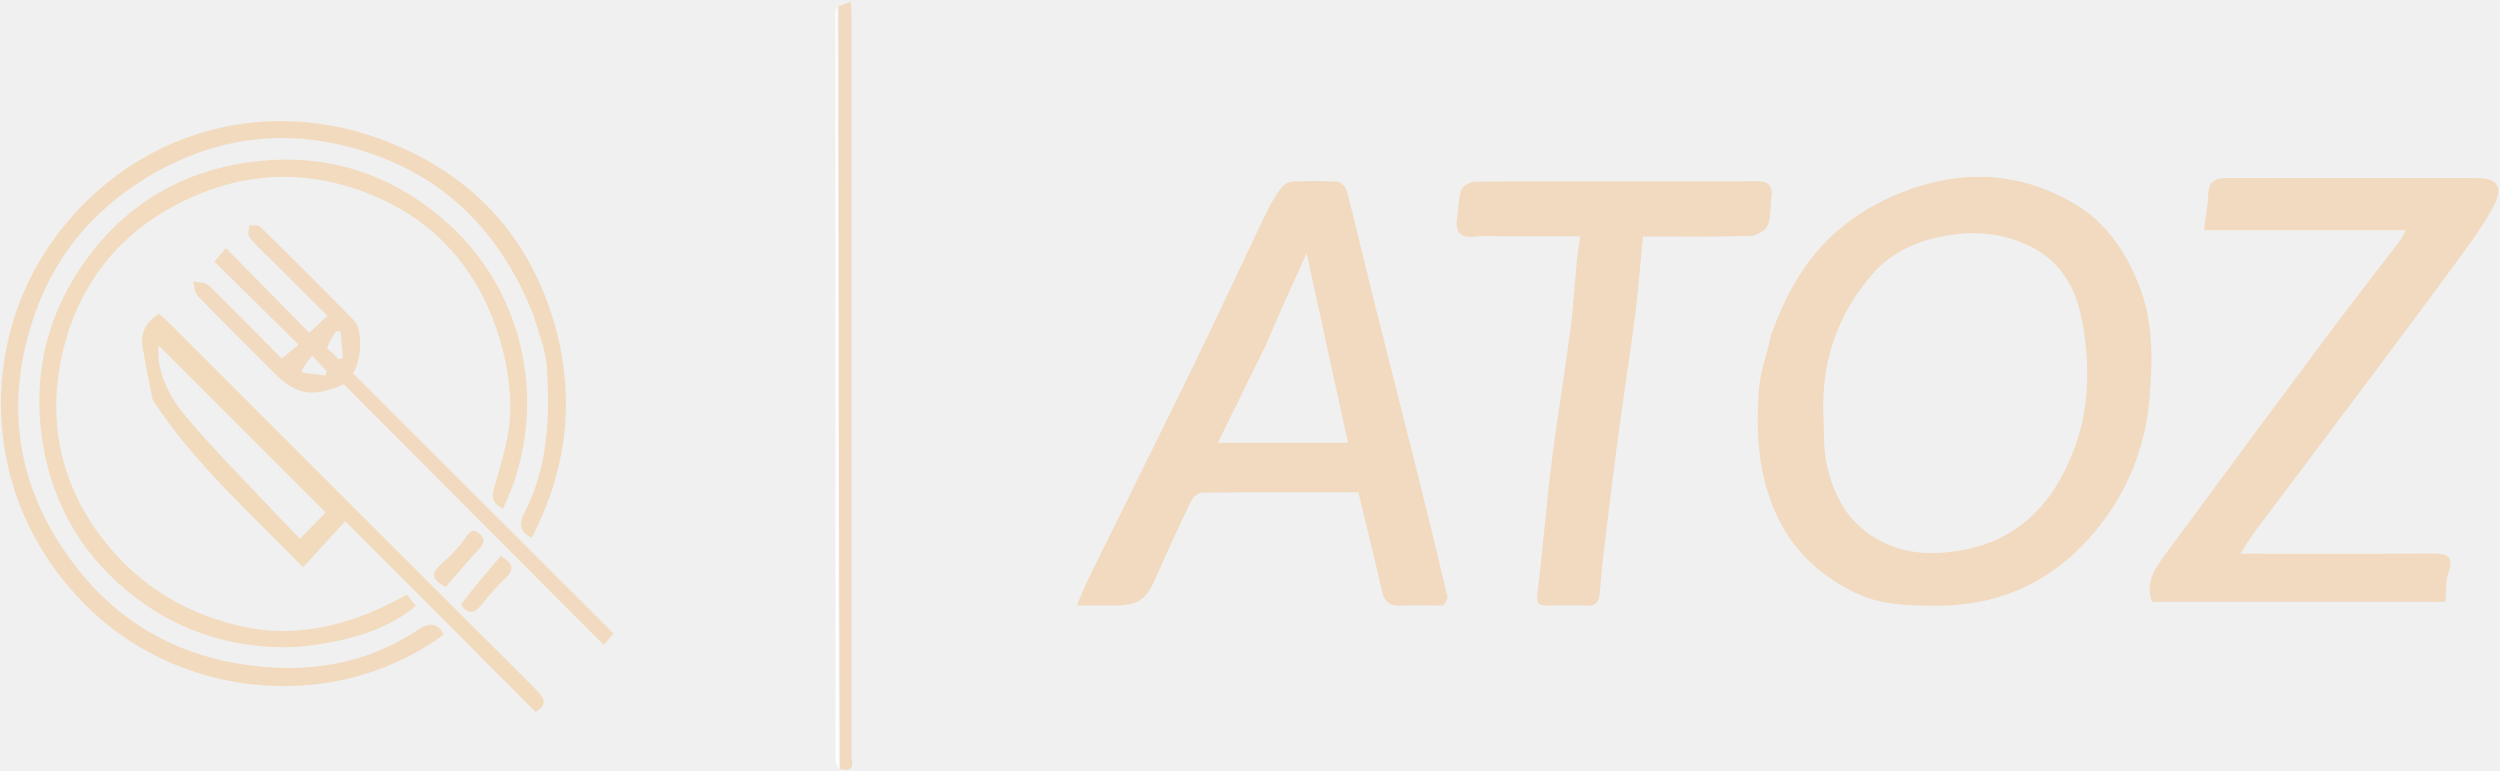
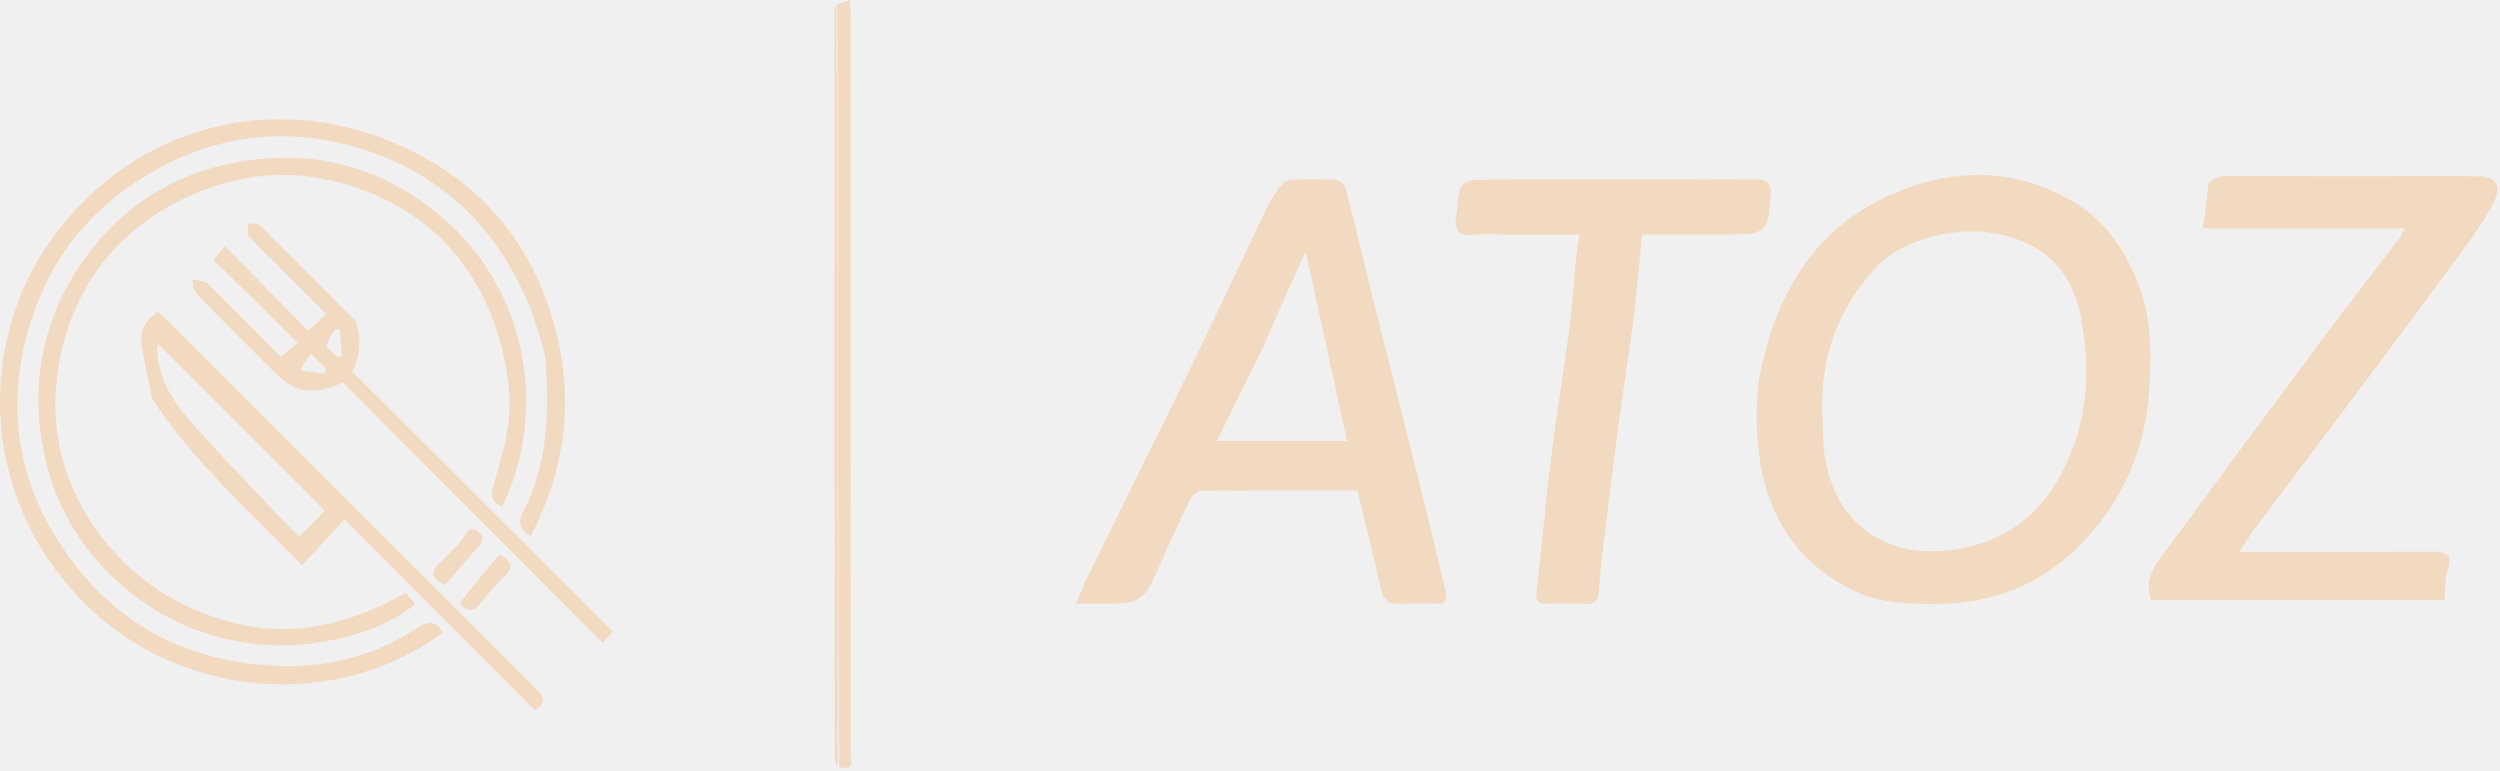
<svg xmlns="http://www.w3.org/2000/svg" width="772" height="238" viewBox="0 0 772 238" fill="none">
-   <path d="M546.993 103.185C551.09 91.962 556.357 81.885 564.783 73.7C572.103 66.59 580.708 61.626 590.262 58.294C607.85 52.158 624.997 53.578 640.906 63.099C650.741 68.984 656.957 78.514 660.925 89.156C664.967 99.993 664.732 111.523 663.8 122.75C662.666 136.426 658.08 149.3 649.832 160.438C636.941 177.846 619.758 187.128 597.753 187.062C589.185 187.036 580.76 186.866 572.85 183.026C561.499 177.516 552.986 169.342 547.95 157.575C542.824 145.598 542.227 133.038 543.145 120.406C543.556 114.74 545.662 109.198 546.993 103.185ZM563.022 127.524C563.349 132.922 562.975 138.478 564.16 143.68C566.109 152.231 569.788 159.947 577.598 165.186C585.93 170.774 594.645 171.618 604.383 170.144C623.641 167.228 634.585 154.877 640.732 138.033C645.307 125.498 645.391 112 642.911 98.812C641.066 89 636.363 80.695 626.977 76.089C618.625 71.991 609.992 71.158 600.605 72.827C591.683 74.413 583.95 78.095 578.366 84.476C568.008 96.313 562.537 110.479 563.022 127.524Z" fill="#F1DAC0" />
-   <path d="M445.642 186.999C441.013 186.996 436.843 186.842 432.69 187.046C429.109 187.221 427.451 185.798 426.671 182.261C424.464 172.253 421.93 162.316 419.444 152.015C403.469 152.015 387.34 151.959 371.214 152.131C370.039 152.143 368.37 153.559 367.8 154.741C364.053 162.508 360.436 170.342 356.992 178.248C353.921 185.299 351.537 187.001 343.636 186.998C340.152 186.997 336.669 186.998 332.495 186.998C333.881 183.821 334.965 181.043 336.277 178.376C347.021 156.543 357.896 134.774 368.551 112.897C376.191 97.212 383.522 81.376 391.071 65.646C392.322 63.039 393.814 60.507 395.524 58.181C396.287 57.143 397.836 56.154 399.077 56.089C403.727 55.847 408.409 55.816 413.049 56.136C414.105 56.208 415.636 57.852 415.941 59.032C418.753 69.927 421.284 80.894 424.011 91.811C428.45 109.582 433.011 127.322 437.451 145.092C440.69 158.053 443.848 171.034 446.93 184.032C447.138 184.908 446.404 186.007 445.642 186.999ZM391.019 106.316C386.052 116.411 381.085 126.505 376.037 136.764C389.649 136.764 402.731 136.764 416.262 136.764C412.04 117.421 407.893 98.416 403.484 78.208C398.979 88.08 394.999 96.804 391.019 106.316Z" fill="#F1DABF" />
-   <path d="M756.985 54.975C759.982 54.982 762.481 54.995 764.98 54.994C771.258 54.992 773.119 57.779 770.042 63.599C767.491 68.424 764.347 72.977 761.116 77.396C751.187 90.976 741.13 104.463 731.05 117.933C719.408 133.491 707.677 148.981 696.023 164.53C694.605 166.423 693.429 168.498 691.811 170.999C712.102 170.999 731.706 171.06 751.309 170.951C755.594 170.927 757.793 171.675 756.112 176.717C755.18 179.516 755.42 182.705 755.121 185.829C724.543 185.829 694.594 185.829 664.509 185.829C662.203 179.447 665.96 174.862 669.293 170.334C685.563 148.227 701.896 126.167 718.308 104.165C725.766 94.167 733.467 84.35 741.026 74.427C741.683 73.564 742.095 72.515 742.889 71.063C722.076 71.063 701.726 71.063 680.593 71.063C681.087 67.109 681.812 63.606 681.895 60.088C682.008 55.35 684.825 54.951 688.537 54.962C711.187 55.026 733.838 54.983 756.985 54.975Z" fill="#F1DABF" />
-   <path d="M509 55.995C520.324 55.996 531.151 56.135 541.97 55.926C545.914 55.85 547.58 57.146 547.03 61.105C546.628 64.005 546.897 67.167 545.775 69.735C545.095 71.294 542.359 72.814 540.508 72.862C529.546 73.152 518.573 73.005 507.35 73.005C506.571 80.986 505.944 88.78 505.018 96.539C504.097 104.258 502.868 111.94 501.791 119.64C500.848 126.385 499.877 133.126 499.013 139.881C497.649 150.55 496.334 161.224 495.061 171.904C494.618 175.626 494.34 179.369 494.022 183.105C493.8 185.715 492.914 187.267 489.799 187.057C485.821 186.788 481.81 186.972 477.814 186.999C475.243 187.017 474.362 186.348 474.739 183.31C476.388 170.016 477.415 156.644 479.071 143.351C480.794 129.524 483.103 115.771 484.916 101.954C485.874 94.648 486.299 87.273 487.016 79.934C487.22 77.847 487.604 75.777 488.009 72.983C480.03 72.983 472.135 72.982 464.239 72.984C461.408 72.984 458.543 72.715 455.754 73.059C451.085 73.637 449.236 71.872 449.956 67.238C450.404 64.358 450.317 61.316 451.267 58.629C451.701 57.401 454.053 56.124 455.547 56.109C473.197 55.935 490.849 55.996 509 55.995Z" fill="#F1DABF" />
-   <path d="M164.745 97.389C154.627 71.596 136.986 53.92 110.733 46.184C88.082 39.51 66.305 42.205 45.602 54.666C27.857 65.347 15.998 80.276 9.853 99.658C1.243 126.812 5.809 151.967 23.159 174.632C35.981 191.382 52.946 201.516 73.707 204.944C93.461 208.206 112.259 205.733 129.31 194.324C132.238 192.365 135.145 192.094 136.979 195.989C104.116 220.118 58.06 215.739 29.604 189.853C-6.246 157.242 -7.202 107.641 15.816 75.006C42.223 37.567 89.921 26.16 131.803 49.511C152.257 60.916 165.452 78.767 171.576 101.313C177.639 123.631 174.981 145.298 164.177 166.073C160.888 164.453 160.045 162.056 161.835 158.608C169.289 144.248 169.848 128.727 168.839 113.125C168.503 107.933 166.304 102.861 164.745 97.389Z" fill="#F2DABE" />
-   <path d="M139.741 70.244C164.745 94.307 168.505 130.052 155.293 157.117C152.456 155.612 151.615 154.074 152.641 150.464C154.932 142.405 157.642 134.072 157.624 125.856C157.605 117.143 155.729 108.033 152.714 99.811C146.299 82.322 134.314 68.871 117.27 61.251C97.387 52.362 77.183 52.204 57.041 61.901C35.202 72.415 22.503 90.322 18.472 113.11C15.116 132.083 19.374 150.53 31.866 166.616C43.251 181.277 58.087 189.937 75.653 193.626C90.073 196.654 104.295 193.82 117.729 187.674C120.079 186.599 122.335 185.318 125.628 183.62C126.329 184.491 127.291 185.687 128.439 187.113C121.176 193.033 113.011 196.027 104.528 197.851C98.338 199.182 91.866 200.067 85.564 199.852C69.719 199.312 55.164 194.52 42.325 184.879C26.21 172.778 16.403 156.533 13.236 136.996C9.817 115.894 14.514 96.188 27.65 78.793C39.945 62.512 56.441 53.102 76.248 50.185C97.137 47.108 116.52 51.824 133.459 64.974C135.523 66.577 137.481 68.317 139.741 70.244Z" fill="#F2DBBE" />
-   <path d="M47.173 123.524C46.01 117.799 44.908 112.448 44.031 107.06C43.325 102.726 45.136 99.419 49.062 96.86C50.071 97.774 51.186 98.7 52.206 99.72C89.885 137.385 127.536 175.076 165.263 212.693C167.942 215.364 169.489 217.5 165.399 219.839C145.92 200.332 126.448 180.832 106.603 160.958C101.94 166.048 97.945 170.41 93.599 175.154C76.948 158.094 59.925 143.014 47.173 123.524ZM85.501 159.002C87.9 161.473 90.3 163.945 92.648 166.364C95.932 162.998 98.77 160.09 100.552 158.264C83.296 141.004 65.901 123.605 48.974 106.674C48.252 114.66 52.072 122.308 57.481 128.728C66.181 139.051 75.781 148.617 85.501 159.002Z" fill="#F2DABD" />
-   <path d="M84.248 80.749C81.649 78.138 79.142 75.905 77.047 73.336C76.418 72.565 76.938 70.856 76.932 69.577C78.093 69.703 79.695 69.379 80.35 70.021C90.106 79.582 99.831 89.179 109.338 98.986C112.152 101.888 111.646 111.142 109.006 115.272C135.735 141.972 162.48 168.688 189.454 195.632C188.287 196.978 187.36 198.046 186.416 199.135C159.462 172.109 132.687 145.262 106.169 118.674C96.72 122.865 91.421 121.926 84.982 115.48C76.973 107.464 68.912 99.498 61.033 91.355C60.061 90.351 60.071 88.397 59.627 86.883C61.261 87.272 63.413 87.128 64.449 88.134C72.196 95.661 79.722 103.416 86.988 110.765C88.93 109.152 90.581 107.78 92.208 106.429C83.427 97.771 74.922 89.385 66.213 80.797C67.7 79.049 68.616 77.972 69.769 76.616C78.42 85.406 86.884 94.005 95.521 102.781C97.721 100.686 99.261 99.219 101.081 97.487C95.508 91.946 90.003 86.473 84.248 80.749ZM93.075 115.013C95.563 115.325 98.052 115.637 100.54 115.948C100.657 115.487 100.774 115.025 100.891 114.563C99.452 113.053 98.013 111.543 96.382 109.83C94.982 111.566 93.675 113.186 93.075 115.013ZM101.034 107.553C102.203 108.655 103.371 109.758 104.539 110.86C104.981 110.761 105.423 110.662 105.865 110.563C105.643 107.831 105.42 105.1 105.197 102.368C104.732 102.323 104.267 102.278 103.802 102.233C102.723 103.833 101.643 105.434 101.034 107.553Z" fill="#F1DABF" />
-   <path d="M258.954 1.923C260.072 1.523 261.19 1.124 262.752 0.565C262.855 2.598 262.991 4.027 262.991 5.456C263.001 81.363 263.008 157.27 262.957 233.177C262.955 235.239 264.42 238.681 259.423 237.452C258.977 158.587 258.966 80.255 258.954 1.923Z" fill="#F1DABF" />
-   <path d="M258.564 2.129C258.966 80.255 258.977 158.588 258.981 237.378C258.649 236.717 258.041 235.599 258.041 234.48C257.997 157.593 258.003 80.706 258.011 3.818C258.011 3.324 258.118 2.83 258.564 2.129Z" fill="white" />
-   <path d="M142.31 186.716C146.242 181.532 150.408 176.63 154.601 171.697C158.158 173.814 159.268 175.65 155.951 178.658C153.193 181.157 150.846 184.133 148.472 187.026C146.381 189.574 144.509 189.626 142.31 186.716Z" fill="#F2DABE" />
-   <path d="M146.303 171.251C143.278 174.736 140.502 177.94 137.612 181.275C133.693 179.253 132.758 177.261 136.209 174.226C138.56 172.158 140.798 169.906 142.765 167.476C144.255 165.637 145.215 162.327 148.116 164.843C150.728 167.11 148.343 169.219 146.303 171.251Z" fill="#F2DABE" />
+   <path d="M546.707 102.62C550.805 91.397 556.071 81.319 564.497 73.135C571.817 66.024 580.423 61.061 589.976 57.728C607.564 51.593 624.711 53.013 640.62 62.533C650.456 68.419 656.671 77.948 660.64 88.591C664.681 99.427 664.446 110.957 663.515 122.184C662.38 135.86 657.794 148.734 649.546 159.872C636.655 177.281 619.472 186.563 597.467 186.496C588.899 186.471 580.474 186.3 572.564 182.461C561.213 176.951 552.7 168.777 547.664 157.01C542.538 145.032 541.941 132.472 542.859 119.84C543.271 114.175 545.376 108.633 546.707 102.62ZM562.736 126.959C563.063 132.356 562.689 137.913 563.874 143.114C565.823 151.665 569.502 159.381 577.313 164.62C585.645 170.209 594.359 171.053 604.098 169.578C623.355 166.662 634.299 154.311 640.446 137.468C645.021 124.932 645.106 111.434 642.626 98.247C640.781 88.435 636.078 80.13 626.691 75.524C618.339 71.426 609.706 70.593 600.319 72.261C591.397 73.847 583.664 77.53 578.08 83.911C567.723 95.748 562.251 109.913 562.736 126.959Z" fill="#F1DABF" />
+   <path d="M445.357 186.434C440.727 186.431 436.557 186.277 432.404 186.48C428.823 186.656 427.165 185.233 426.385 181.696C424.179 171.687 421.645 161.751 419.159 151.449C403.183 151.449 387.055 151.394 370.928 151.565C369.754 151.578 368.085 152.993 367.514 154.176C363.768 161.942 360.15 169.777 356.706 177.683C353.635 184.734 351.252 186.435 343.35 186.433C339.867 186.432 336.383 186.433 332.209 186.433C333.596 183.255 334.68 180.477 335.992 177.811C346.736 155.978 357.61 134.208 368.265 112.332C375.905 96.646 383.237 80.811 390.785 65.08C392.036 62.474 393.529 59.941 395.238 57.616C396.002 56.578 397.55 55.588 398.792 55.524C403.441 55.282 408.123 55.25 412.764 55.57C413.819 55.643 415.351 57.286 415.655 58.467C418.467 69.362 420.999 80.329 423.726 91.246C428.165 109.017 432.725 126.757 437.165 144.527C440.404 157.487 443.562 170.468 446.644 183.466C446.852 184.343 446.119 185.442 445.357 186.434ZM390.734 105.751C385.767 115.845 380.8 125.939 375.752 136.199C389.363 136.199 402.445 136.199 415.976 136.199C411.755 116.855 407.608 97.851 403.198 77.643C398.694 87.514 394.714 96.238 390.734 105.751Z" fill="#F1DABF" />
+   <path d="M756.7 54.41C759.696 54.417 762.195 54.43 764.694 54.429C770.972 54.426 772.833 57.214 769.757 63.033C767.206 67.859 764.061 72.412 760.831 76.83C750.902 90.411 740.844 103.898 730.764 117.368C719.123 132.925 707.391 148.416 695.737 163.965C694.319 165.857 693.143 167.932 691.525 170.433C711.816 170.433 731.42 170.494 751.024 170.385C755.308 170.361 757.507 171.109 755.827 176.152C754.894 178.95 755.134 182.14 754.835 185.263C724.257 185.263 694.308 185.263 664.223 185.263C661.917 178.882 665.675 174.296 669.007 169.768C685.277 147.661 701.611 125.601 718.023 103.6C725.481 93.602 733.182 83.785 740.74 73.861C741.397 72.999 741.81 71.95 742.603 70.498C721.79 70.498 701.44 70.498 680.307 70.498C680.802 66.543 681.527 63.04 681.61 59.522C681.722 54.785 684.539 54.386 688.252 54.396C710.902 54.461 733.552 54.417 756.7 54.41Z" fill="#F1DABF" />
+   <path d="M508.714 55.429C520.038 55.431 530.865 55.569 541.685 55.361C545.628 55.285 547.294 56.58 546.745 60.54C546.342 63.44 546.611 66.601 545.49 69.17C544.809 70.728 542.074 72.248 540.222 72.297C529.261 72.586 518.288 72.44 507.064 72.44C506.286 80.42 505.658 88.215 504.732 95.973C503.811 103.692 502.582 111.374 501.506 119.075C500.563 125.82 499.591 132.561 498.727 139.316C497.363 149.984 496.049 160.659 494.776 171.338C494.332 175.061 494.055 178.803 493.736 182.54C493.514 185.149 492.628 186.701 489.513 186.491C485.535 186.223 481.525 186.406 477.528 186.434C474.957 186.451 474.077 185.782 474.453 182.745C476.102 169.45 477.129 156.079 478.785 142.786C480.508 128.959 482.817 115.206 484.63 101.389C485.589 94.083 486.014 86.707 486.731 79.368C486.935 77.281 487.318 75.212 487.723 72.418C479.745 72.418 471.849 72.416 463.953 72.418C461.122 72.419 458.257 72.149 455.468 72.494C450.799 73.071 448.95 71.306 449.671 66.672C450.118 63.793 450.031 60.751 450.981 58.064C451.415 56.836 453.767 55.558 455.261 55.544C472.911 55.369 490.563 55.43 508.714 55.429Z" fill="#F1DABF" />
+   <path d="M164.46 96.823C154.342 71.03 136.7 53.354 110.448 45.619C87.796 38.944 66.019 41.639 45.316 54.101C27.572 64.782 15.712 79.71 9.567 99.092C0.957 126.247 5.523 151.402 22.873 174.067C35.695 190.816 52.66 200.951 73.421 204.379C93.175 207.641 111.974 205.167 129.024 193.759C131.952 191.8 134.86 191.529 136.693 195.423C103.83 219.553 57.774 215.174 29.318 189.288C-6.531 156.676 -7.488 107.075 15.531 74.44C41.937 37.002 89.635 25.595 131.517 48.946C151.971 60.35 165.166 78.201 171.291 100.747C177.354 123.065 174.695 144.733 163.891 165.508C160.603 163.888 159.76 161.49 161.549 158.042C169.004 143.682 169.562 128.161 168.553 112.56C168.217 107.368 166.019 102.296 164.46 96.823Z" fill="#F1DABF" />
+   <path d="M139.455 69.678C164.46 93.742 168.22 129.486 155.007 156.552C152.17 155.047 151.329 153.509 152.355 149.898C154.647 141.839 157.356 133.506 157.339 125.291C157.32 116.578 155.444 107.467 152.428 99.246C146.014 81.756 134.028 68.306 116.984 60.686C97.101 51.796 76.897 51.638 56.756 61.335C34.916 71.849 22.217 89.756 18.186 112.544C14.83 131.518 19.088 149.965 31.58 166.051C42.965 180.711 57.801 189.371 75.368 193.061C89.787 196.089 104.009 193.255 117.443 187.109C119.793 186.033 122.049 184.753 125.343 183.055C126.043 183.925 127.006 185.122 128.153 186.548C120.89 192.468 112.725 195.462 104.243 197.285C98.052 198.616 91.581 199.502 85.278 199.287C69.433 198.747 54.878 193.954 42.04 184.314C25.924 172.213 16.117 155.967 12.951 136.431C9.531 115.329 14.229 95.623 27.364 78.228C39.659 61.947 56.155 52.537 75.963 49.619C96.851 46.542 116.234 51.259 133.173 64.409C135.237 66.011 137.195 67.752 139.455 69.678Z" fill="#F1DABF" />
+   <path d="M46.887 122.958C45.724 117.233 44.623 111.882 43.745 106.495C43.039 102.16 44.85 98.854 48.776 96.294C49.785 97.209 50.9 98.134 51.921 99.154C89.599 136.819 127.25 174.511 164.977 212.127C167.656 214.798 169.203 216.935 165.113 219.273C145.634 199.767 126.163 180.267 106.318 160.393C101.655 165.483 97.659 169.845 93.313 174.589C76.663 157.529 59.64 142.449 46.887 122.958ZM85.215 158.436C87.614 160.908 90.014 163.38 92.362 165.798C95.646 162.433 98.484 159.524 100.267 157.698C83.011 140.438 65.616 123.04 48.688 106.109C47.966 114.094 51.787 121.743 57.196 128.162C65.895 138.486 75.495 148.051 85.215 158.436Z" fill="#F1DABF" />
+   <path d="M83.963 80.184C81.364 77.572 78.856 75.34 76.762 72.771C76.133 71.999 76.653 70.291 76.646 69.012C77.808 69.137 79.409 68.814 80.064 69.456C89.82 79.017 99.546 88.613 109.052 98.421C111.866 101.323 111.361 110.577 108.72 114.707C135.449 141.406 162.195 168.123 189.168 195.067C188.001 196.412 187.074 197.48 186.13 198.569C159.176 171.544 132.401 144.697 105.883 118.108C96.434 122.3 91.135 121.36 84.696 114.915C76.687 106.898 68.626 98.932 60.747 90.789C59.776 89.785 59.786 87.831 59.341 86.317C60.976 86.706 63.128 86.563 64.163 87.569C71.91 95.096 79.437 102.85 86.702 110.2C88.644 108.587 90.296 107.215 91.922 105.864C83.141 97.206 74.637 88.82 65.927 80.232C67.414 78.483 68.33 77.407 69.483 76.051C78.134 84.84 86.599 93.44 95.236 102.215C97.435 100.121 98.976 98.654 100.795 96.922C95.222 91.381 89.718 85.908 83.963 80.184ZM92.789 114.448C95.278 114.759 97.766 115.071 100.254 115.383C100.371 114.921 100.488 114.46 100.605 113.998C99.166 112.488 97.728 110.978 96.096 109.265C94.696 111 93.389 112.621 92.789 114.448ZM100.749 106.988C101.917 108.09 103.085 109.192 104.253 110.295C104.695 110.196 105.137 110.097 105.579 109.998C105.357 107.266 105.134 104.534 104.912 101.802C104.447 101.758 103.981 101.713 103.516 101.668C102.437 103.268 101.358 104.868 100.749 106.988Z" fill="#F1DABF" />
+   <path d="M258.668 1.358C259.786 0.958 260.905 0.558 262.466 0C262.569 2.032 262.705 3.462 262.705 4.891C262.716 80.798 262.723 156.705 262.671 232.612C262.669 234.673 264.134 238.116 259.137 236.887C258.692 158.022 258.68 79.69 258.668 1.358Z" fill="#F1DABF" />
+   <path d="M258.279 1.564C258.68 79.69 258.692 158.022 258.696 236.813C258.364 236.152 257.756 235.033 257.755 233.915C257.712 157.027 257.717 80.14 257.726 3.253C257.726 2.759 257.832 2.265 258.279 1.564Z" fill="#F1DABF" />
+   <path d="M142.024 186.151C145.956 180.966 150.122 176.065 154.315 171.132C157.872 173.249 158.983 175.085 155.665 178.092C152.908 180.592 150.56 183.568 148.187 186.46C146.096 189.009 144.223 189.06 142.024 186.151Z" fill="#F1DABF" />
+   <path d="M146.017 170.685C142.992 174.171 140.216 177.374 137.326 180.709C133.407 178.687 132.473 176.696 135.923 173.66C138.274 171.592 140.512 169.34 142.48 166.911C143.97 165.072 144.929 161.761 147.83 164.278C150.442 166.544 148.057 168.654 146.017 170.685Z" fill="#F1DABF" />
</svg>
